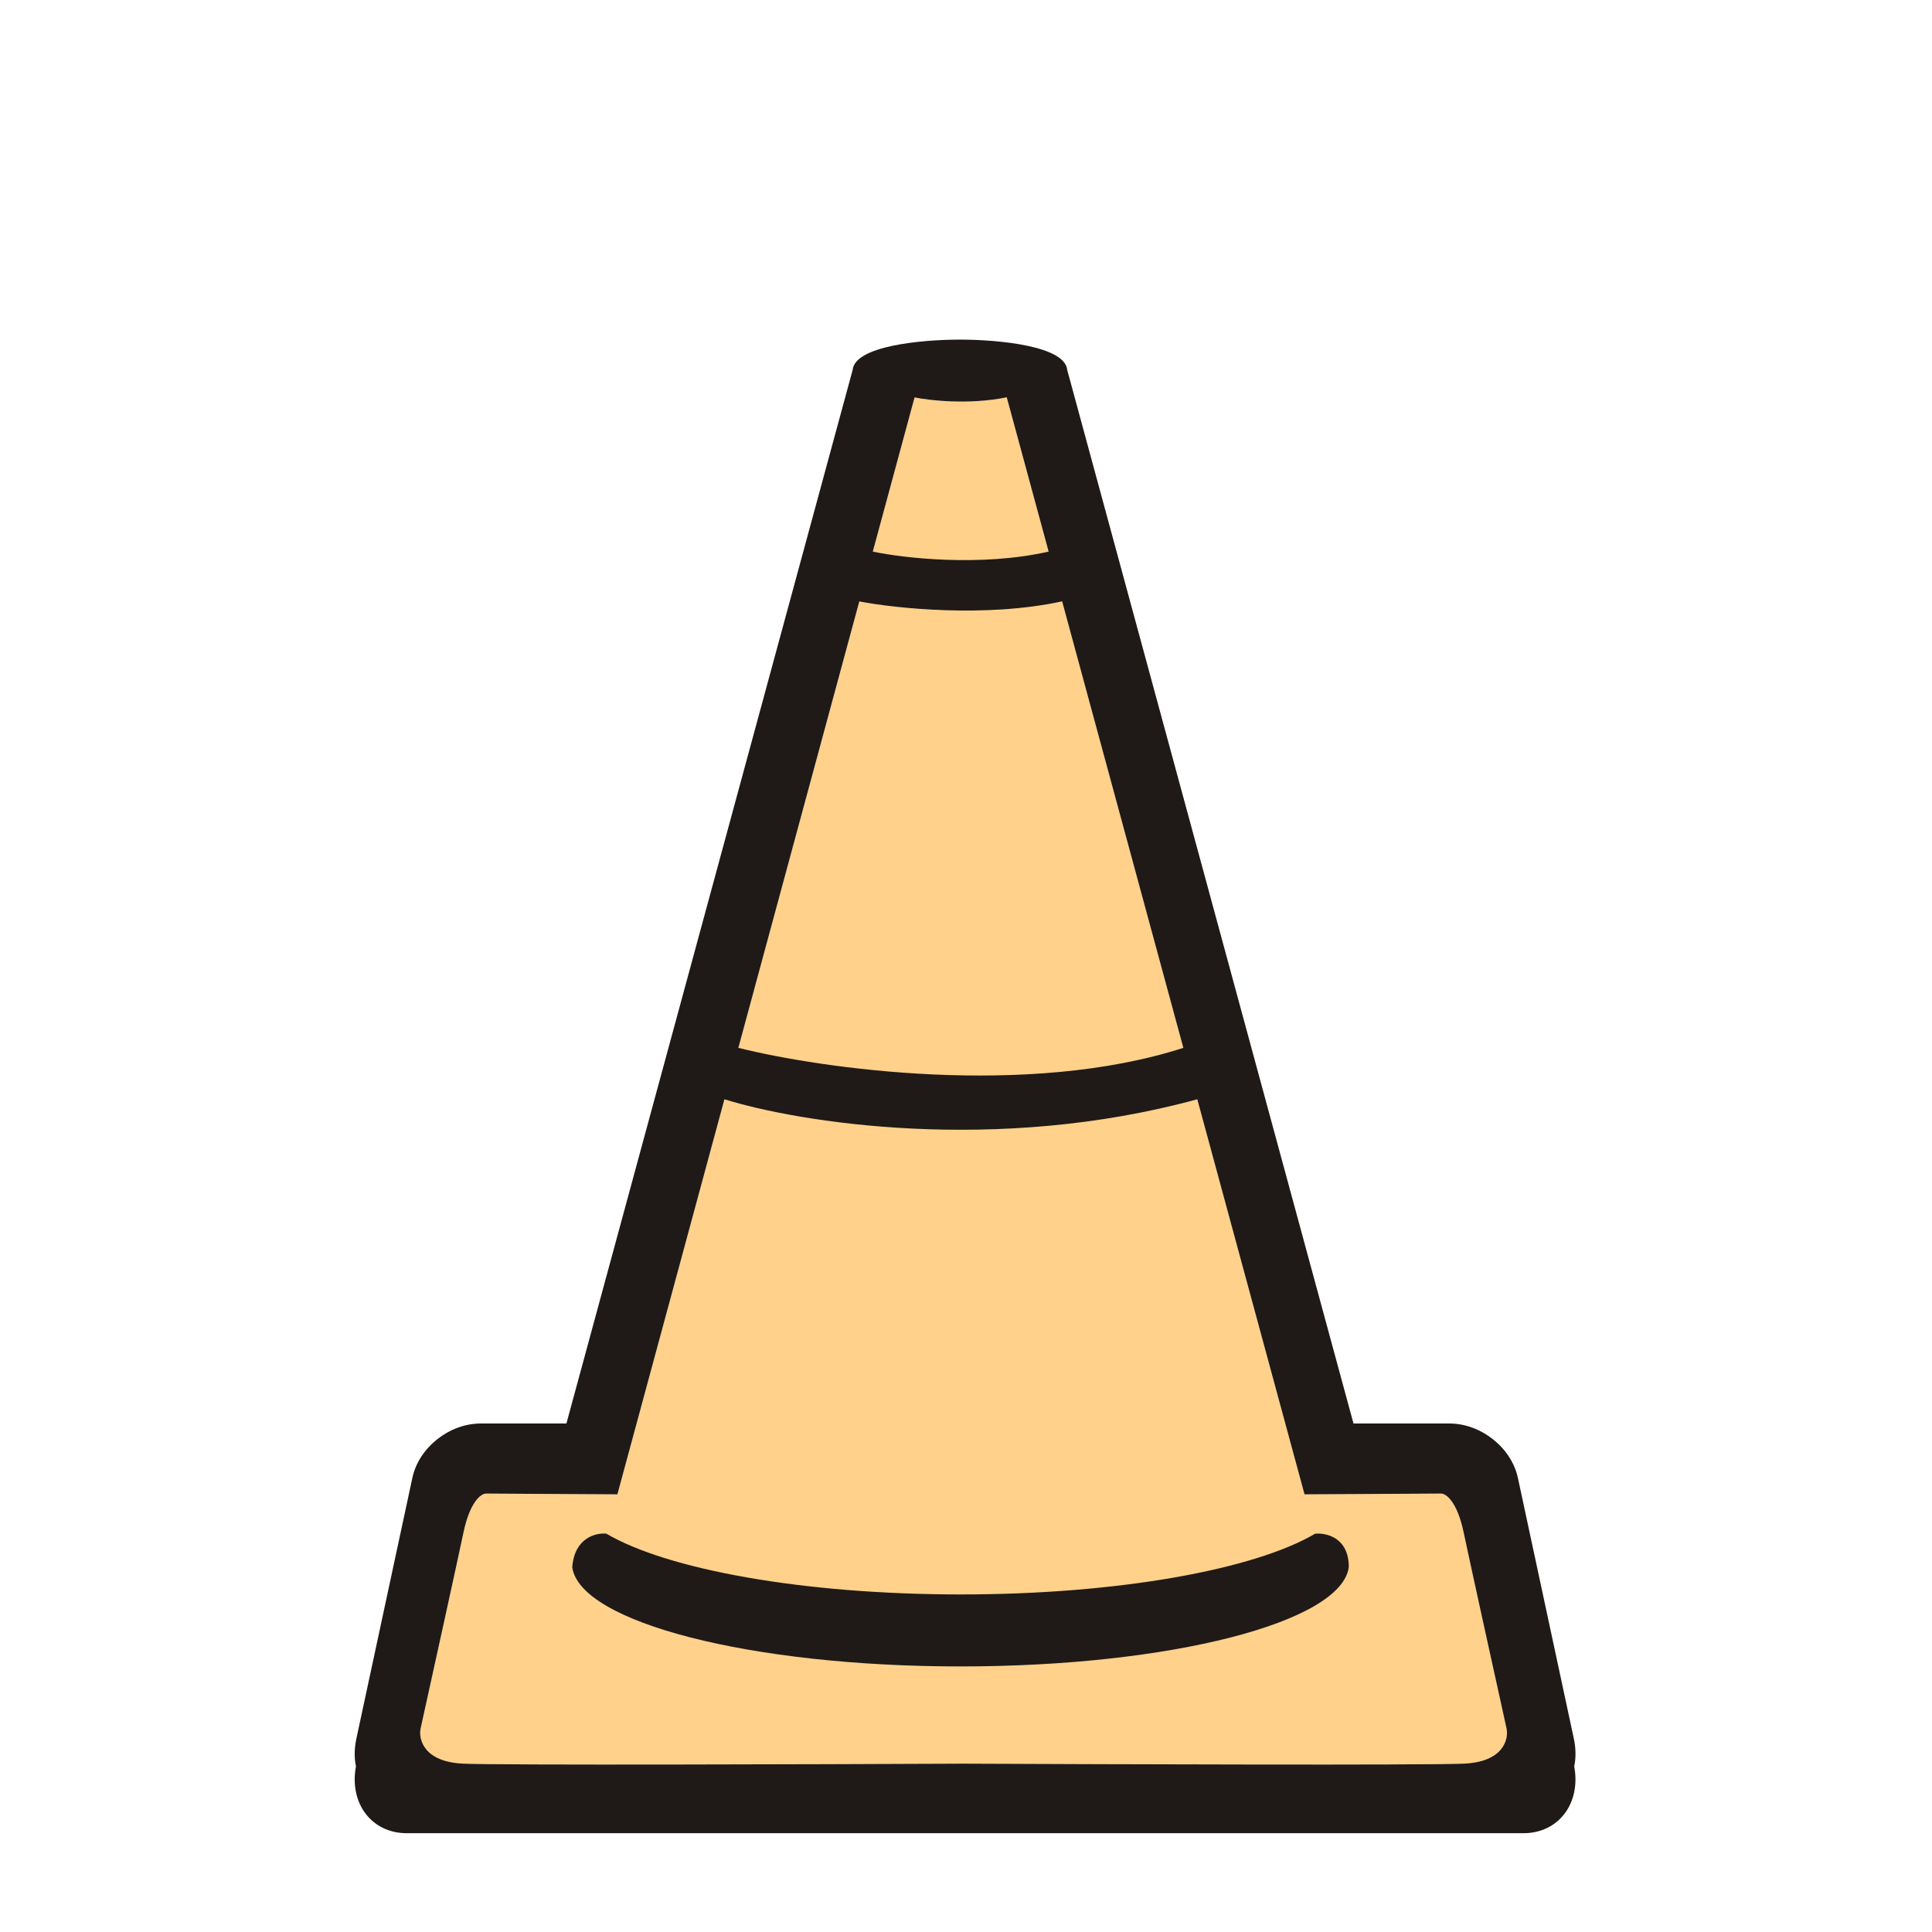
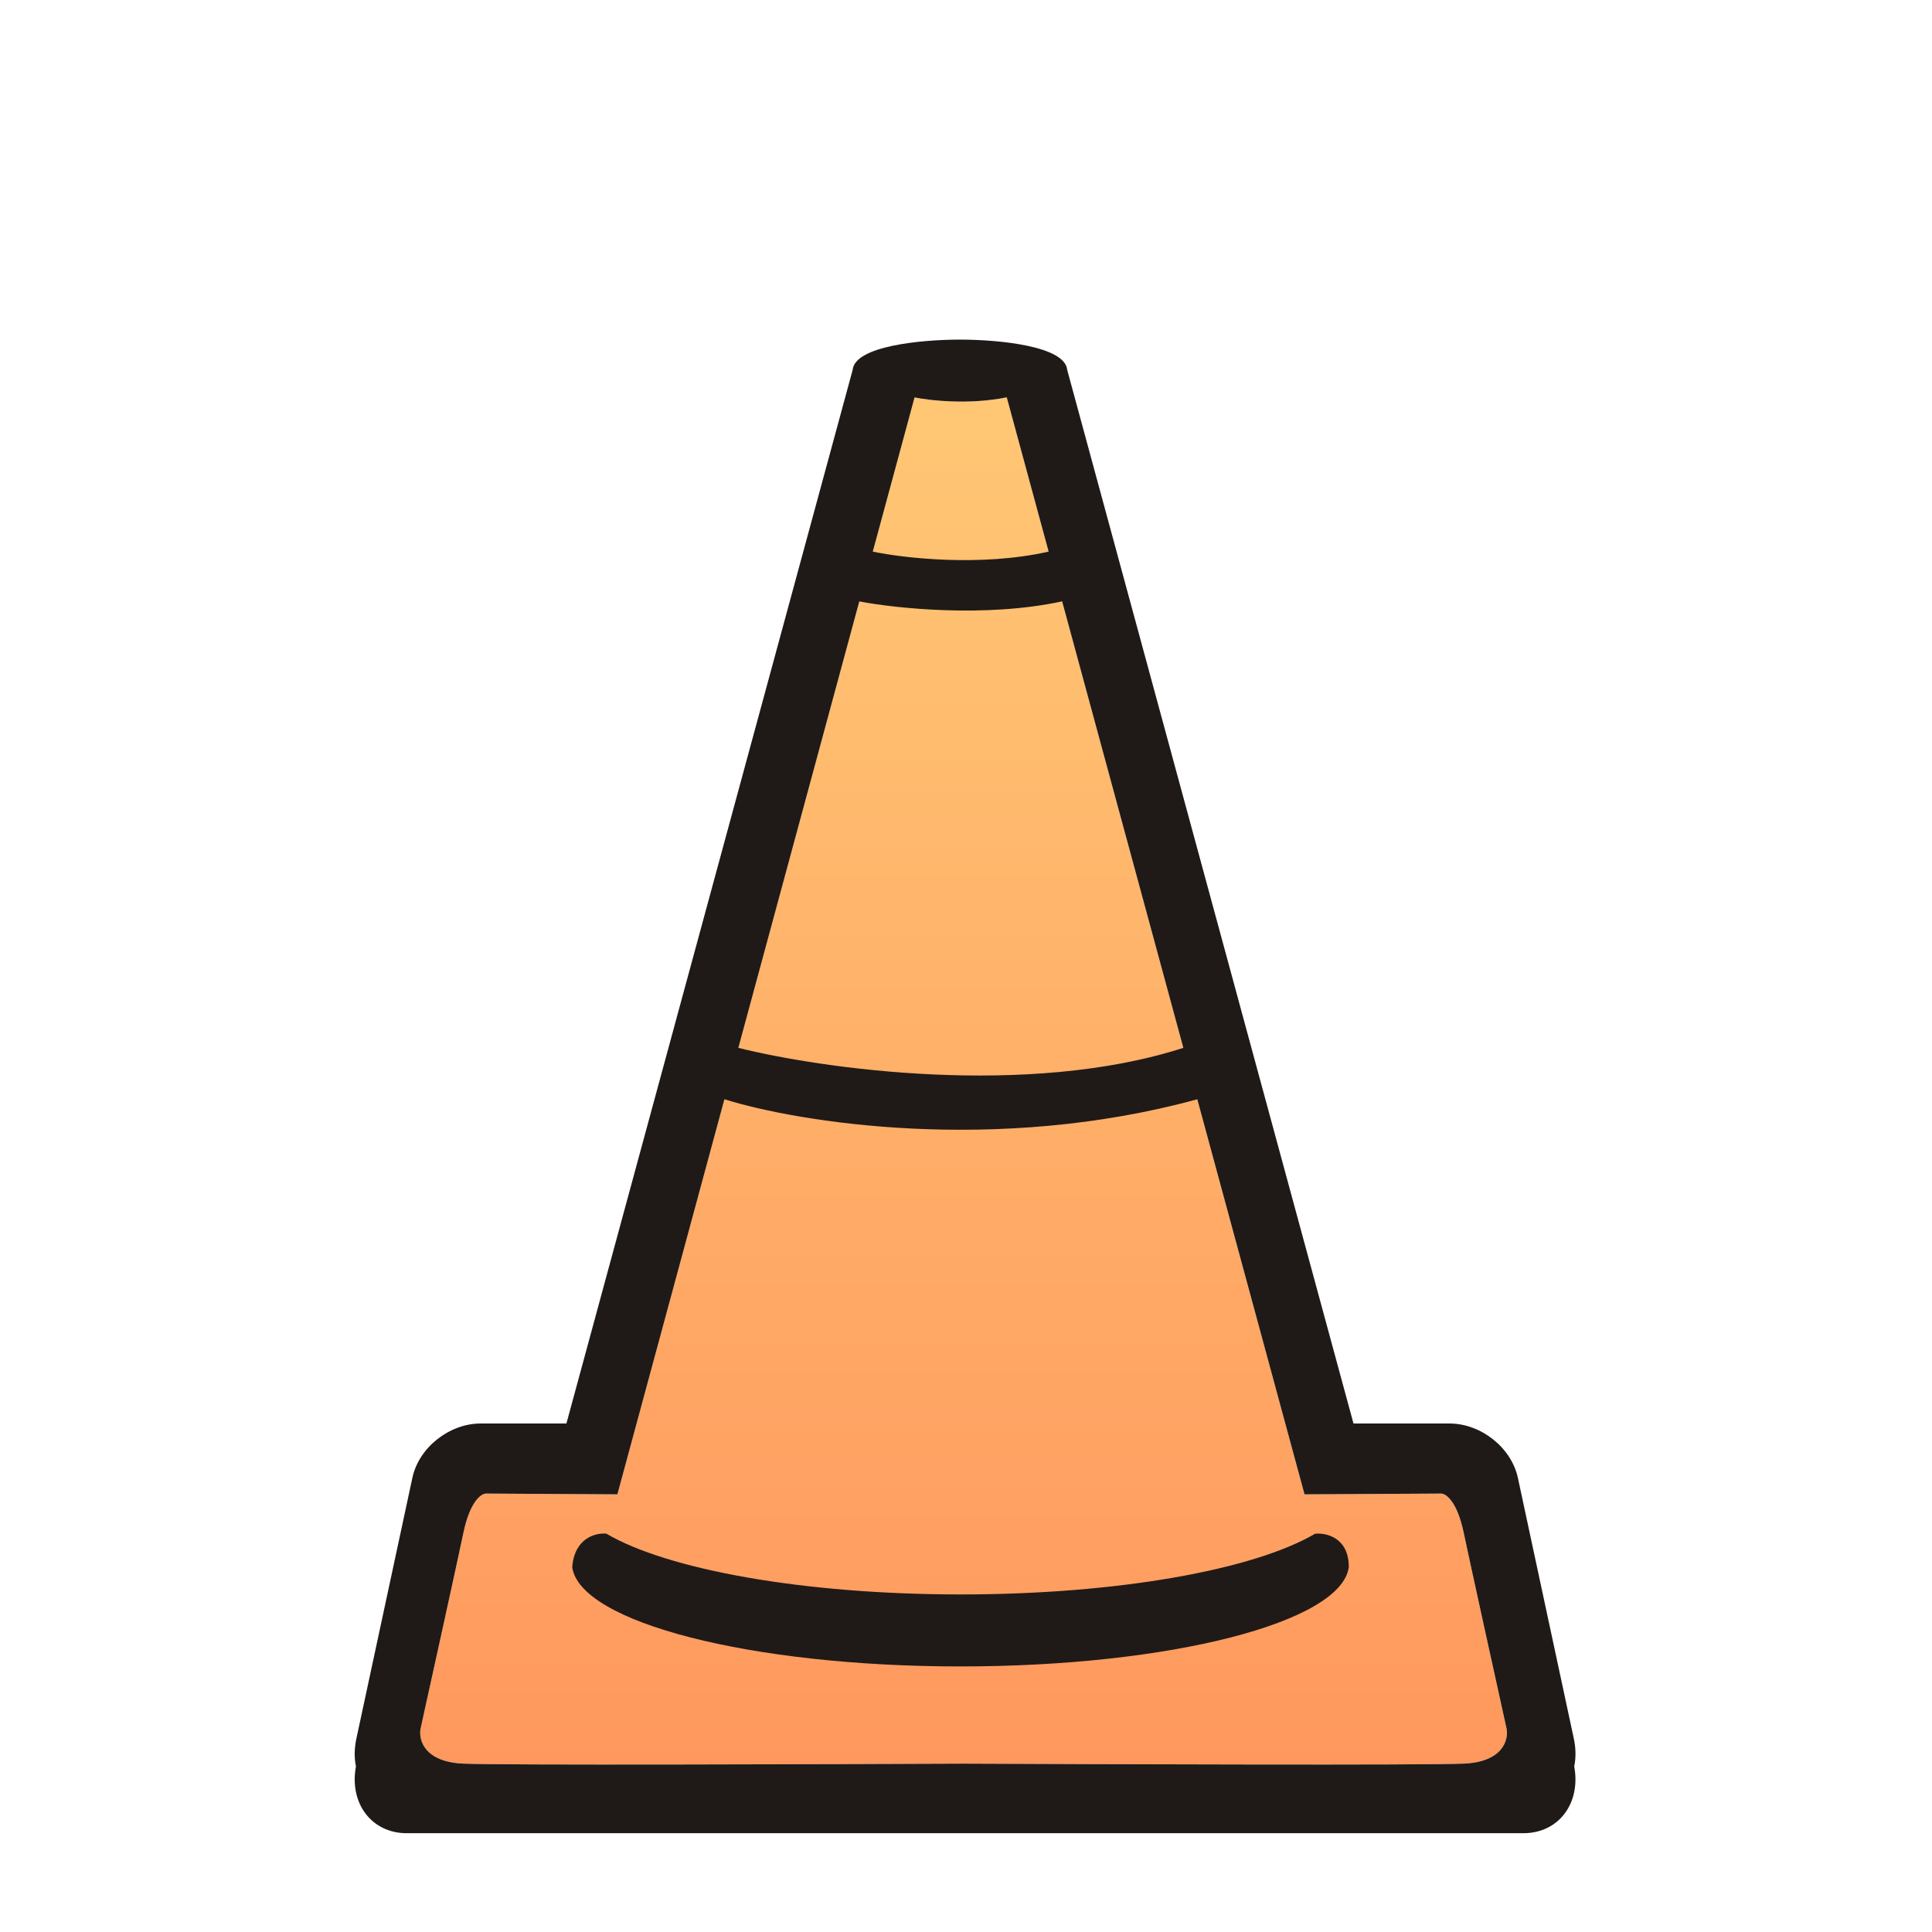
<svg xmlns="http://www.w3.org/2000/svg" width="512" height="512" viewBox="0 0 512 512" fill="none">
-   <path fill-rule="evenodd" clip-rule="evenodd" d="M266.799 105.295C256.924 107.316 246.399 106.155 242.37 105.322L163.619 396.015L128.797 395.811C127.532 395.811 124.568 397.871 122.833 406.113C121.097 414.355 114.519 444.249 111.446 458.166C110.904 461.058 112.422 466.95 122.833 467.384C133.243 467.818 215.371 467.565 255.134 467.384H255.581C295.344 467.565 377.472 467.818 387.882 467.384C398.293 466.95 399.811 461.058 399.269 458.166C396.196 444.249 389.617 414.355 387.882 406.113C386.147 397.871 383.183 395.811 381.918 395.811L345.712 396.015L266.799 105.295Z" fill="#FFD18B" />
+   <path fill-rule="evenodd" clip-rule="evenodd" d="M266.799 105.295C256.924 107.316 246.399 106.155 242.37 105.322L163.619 396.015L128.797 395.811C127.532 395.811 124.568 397.871 122.833 406.113C121.097 414.355 114.519 444.249 111.446 458.166C110.904 461.058 112.422 466.95 122.833 467.384C133.243 467.818 215.371 467.565 255.134 467.384H255.581C295.344 467.565 377.472 467.818 387.882 467.384C398.293 466.95 399.811 461.058 399.269 458.166C396.196 444.249 389.617 414.355 387.882 406.113C386.147 397.871 383.183 395.811 381.918 395.811L345.712 396.015L266.799 105.295Z" fill="url(#paint0_linear_483_145)" />
  <path d="M254.613 422.543H254.615H254.611H254.613Z" fill="#1F1A17" />
  <path d="M254.615 422.543H254.613H254.611H254.615Z" fill="#1F1A17" />
  <path d="M254.55 441.623H254.551H254.548H254.55Z" fill="#1F1A17" />
  <path d="M254.551 441.623H254.55H254.548H254.551Z" fill="#1F1A17" />
  <path d="M254.55 441.623C198.953 441.622 153.674 429.931 151.652 415.331C152.227 407.523 157.919 406.151 160.693 406.44C176.822 415.93 212.799 422.543 254.613 422.543C296.42 422.543 332.395 415.936 348.524 406.45C351.515 406.157 357.487 407.523 357.44 415.331C355.442 429.934 310.154 441.622 254.55 441.623Z" fill="#1F1A17" />
  <path fill-rule="evenodd" clip-rule="evenodd" d="M417.094 460.816L402.252 391.625C400.514 383.595 392.431 377.244 384.151 377.244H358.69L282.819 98.023C282.243 91.704 264.777 90 254.396 90C244.015 90 226.546 91.704 225.963 98.023L150.105 377.244H127.373C119.089 377.244 111.003 383.595 109.287 391.625L94.43 460.816C93.878 463.403 93.872 465.869 94.328 468.118C92.515 477.846 98.423 485.819 107.803 485.819H403.702C413.089 485.819 419 477.845 417.184 468.118C417.652 465.878 417.639 463.403 417.094 460.816ZM266.799 105.295C256.924 107.316 246.399 106.155 242.37 105.322L231.301 146.181C239.325 147.883 259.876 150.267 277.897 146.181L266.799 105.295ZM195.673 277.695C217.807 283.228 272.379 290.974 313.595 277.695L281.474 159.361C261.209 163.777 237.199 161.21 227.727 159.375L195.673 277.695ZM387.882 406.113C386.147 397.871 383.183 395.811 381.918 395.811L345.712 396.015L317.292 291.315C263.805 305.956 211.467 297.415 191.983 291.315L163.619 396.015L128.797 395.811C127.532 395.811 124.568 397.871 122.833 406.113C121.097 414.355 114.519 444.249 111.446 458.166C110.904 461.058 112.422 466.95 122.833 467.384C133.243 467.818 215.371 467.565 255.134 467.384H255.581C295.344 467.565 377.472 467.818 387.882 467.384C398.293 466.95 399.811 461.058 399.269 458.166C396.196 444.249 389.617 414.355 387.882 406.113Z" fill="#1F1A17" />
+   <defs>
+     <linearGradient id="paint0_linear_483_145" x1="255.357" y1="105.295" x2="255.357" y2="467.623" gradientUnits="userSpaceOnUse">
+       <stop stop-color="#FFC774" />
+       <stop offset="1" stop-color="#FF985E" />
+     </linearGradient>
+   </defs>
</svg>
